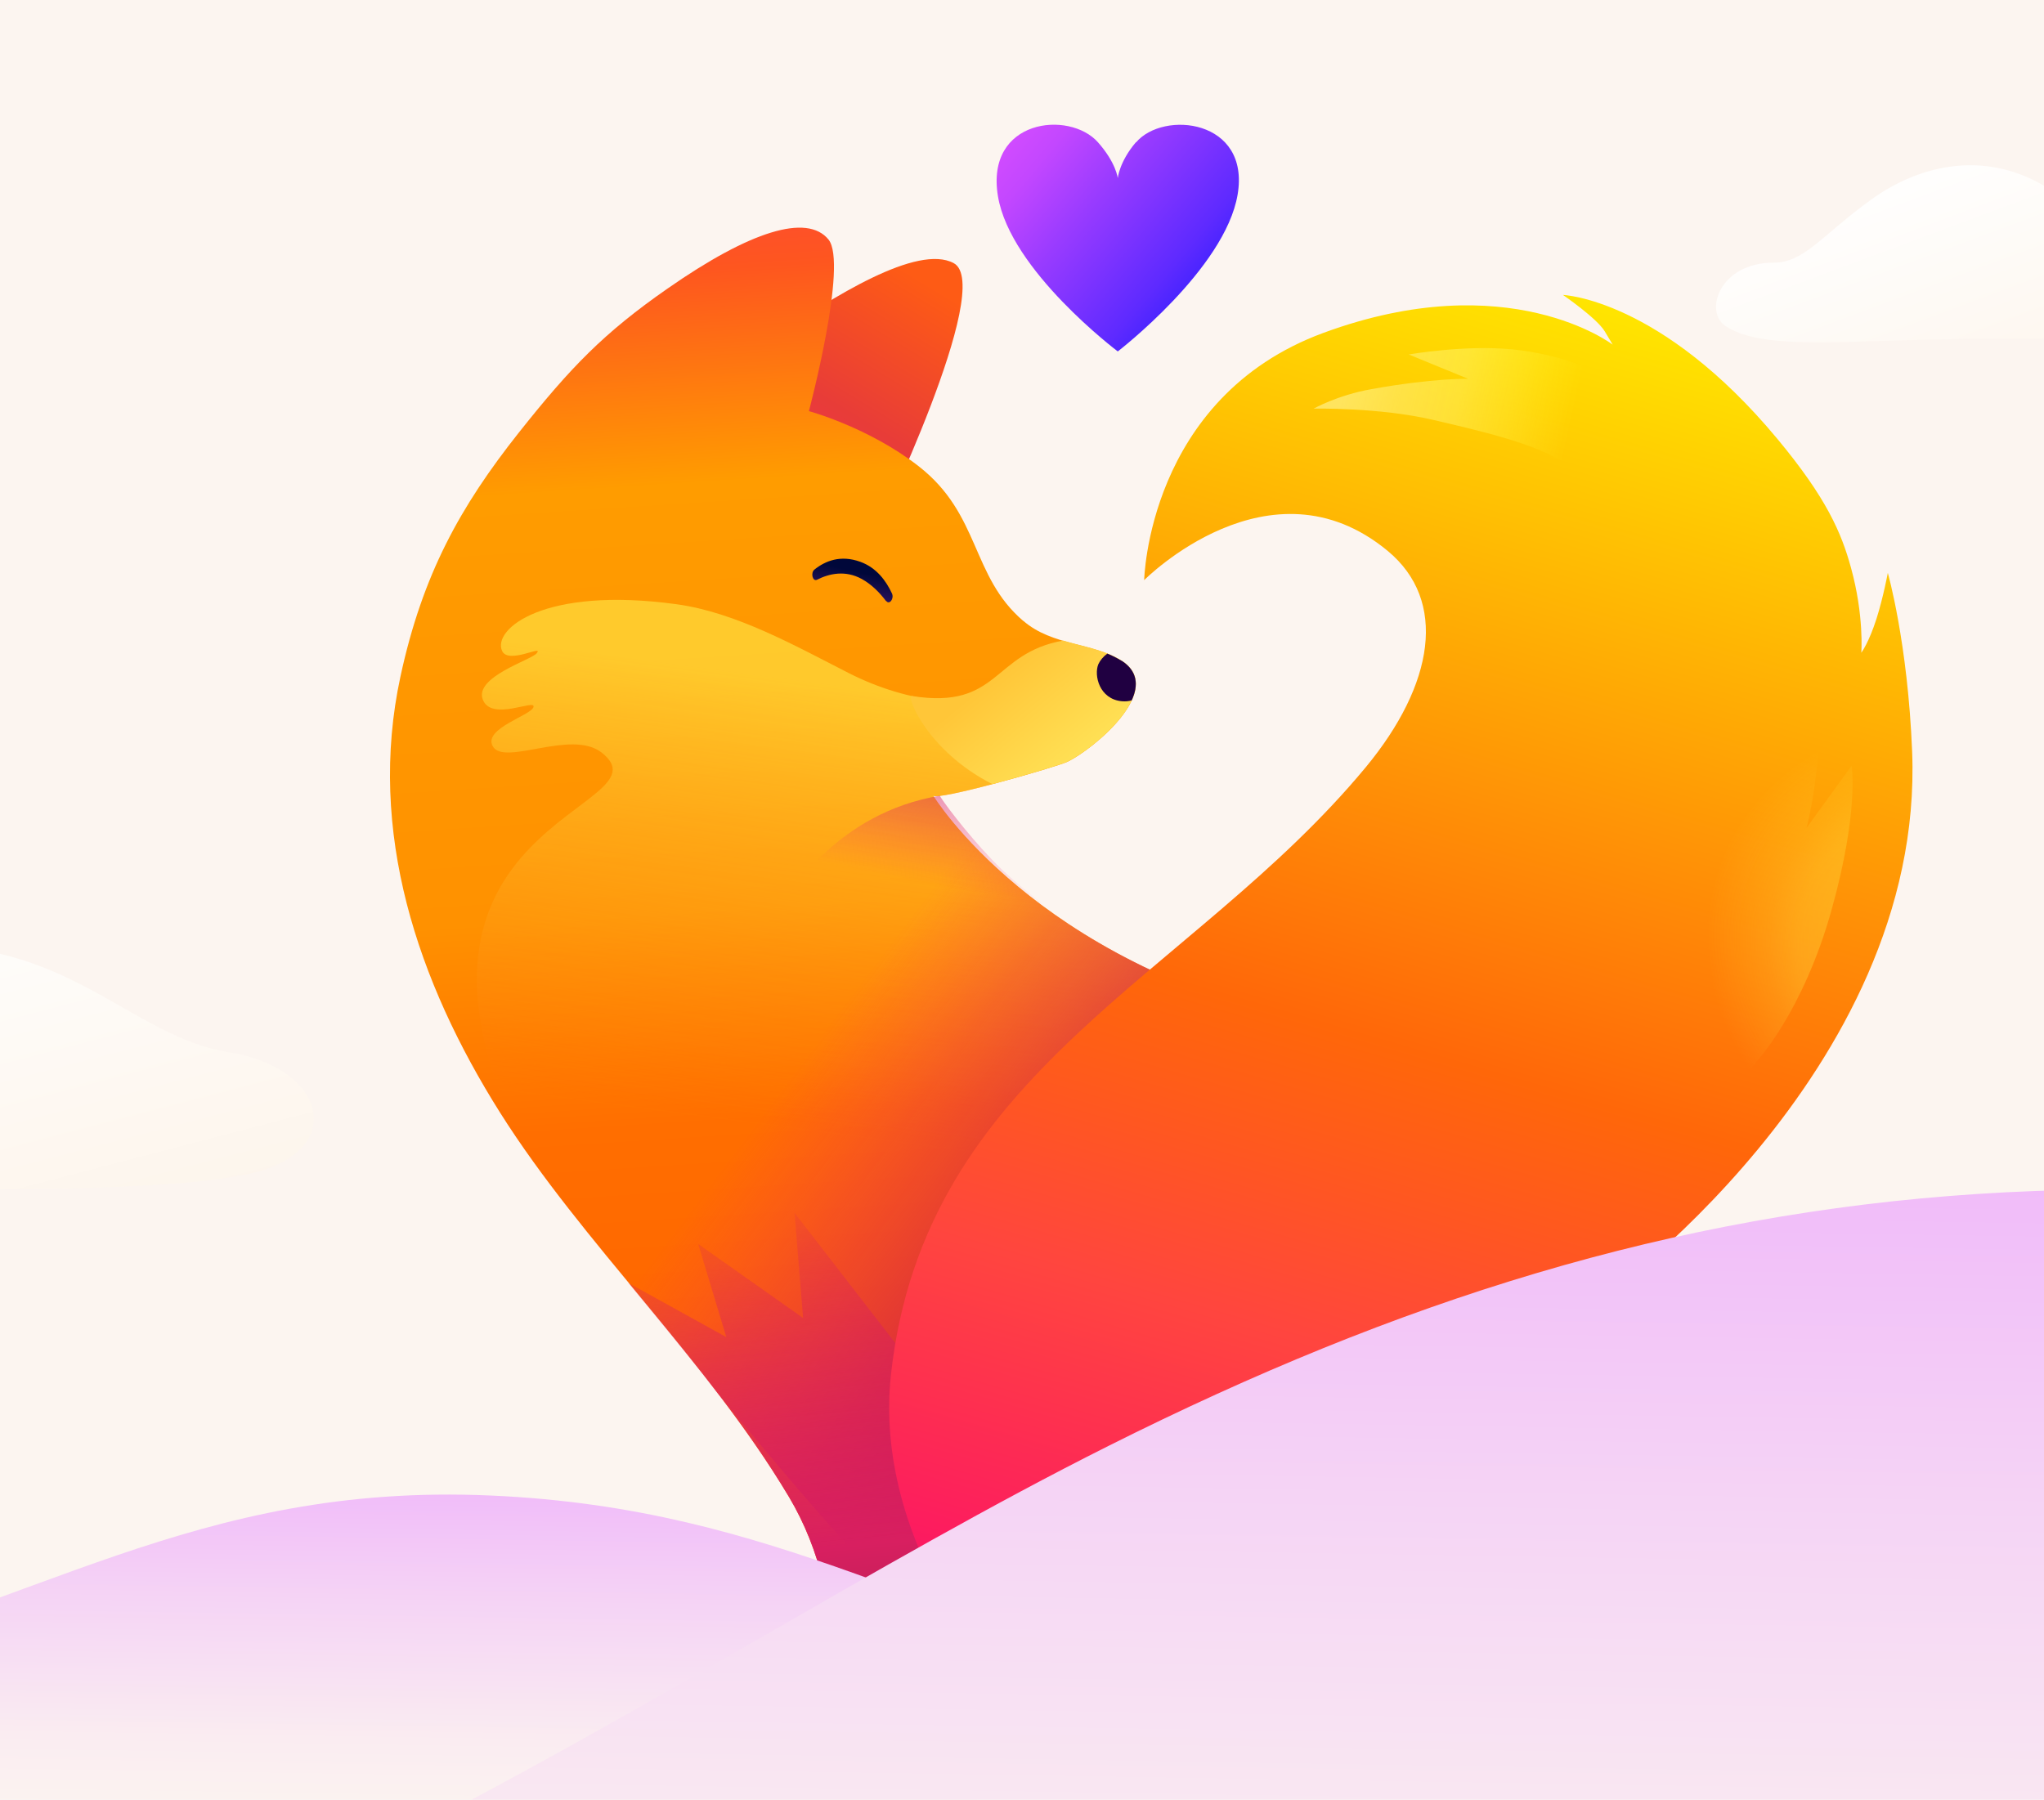
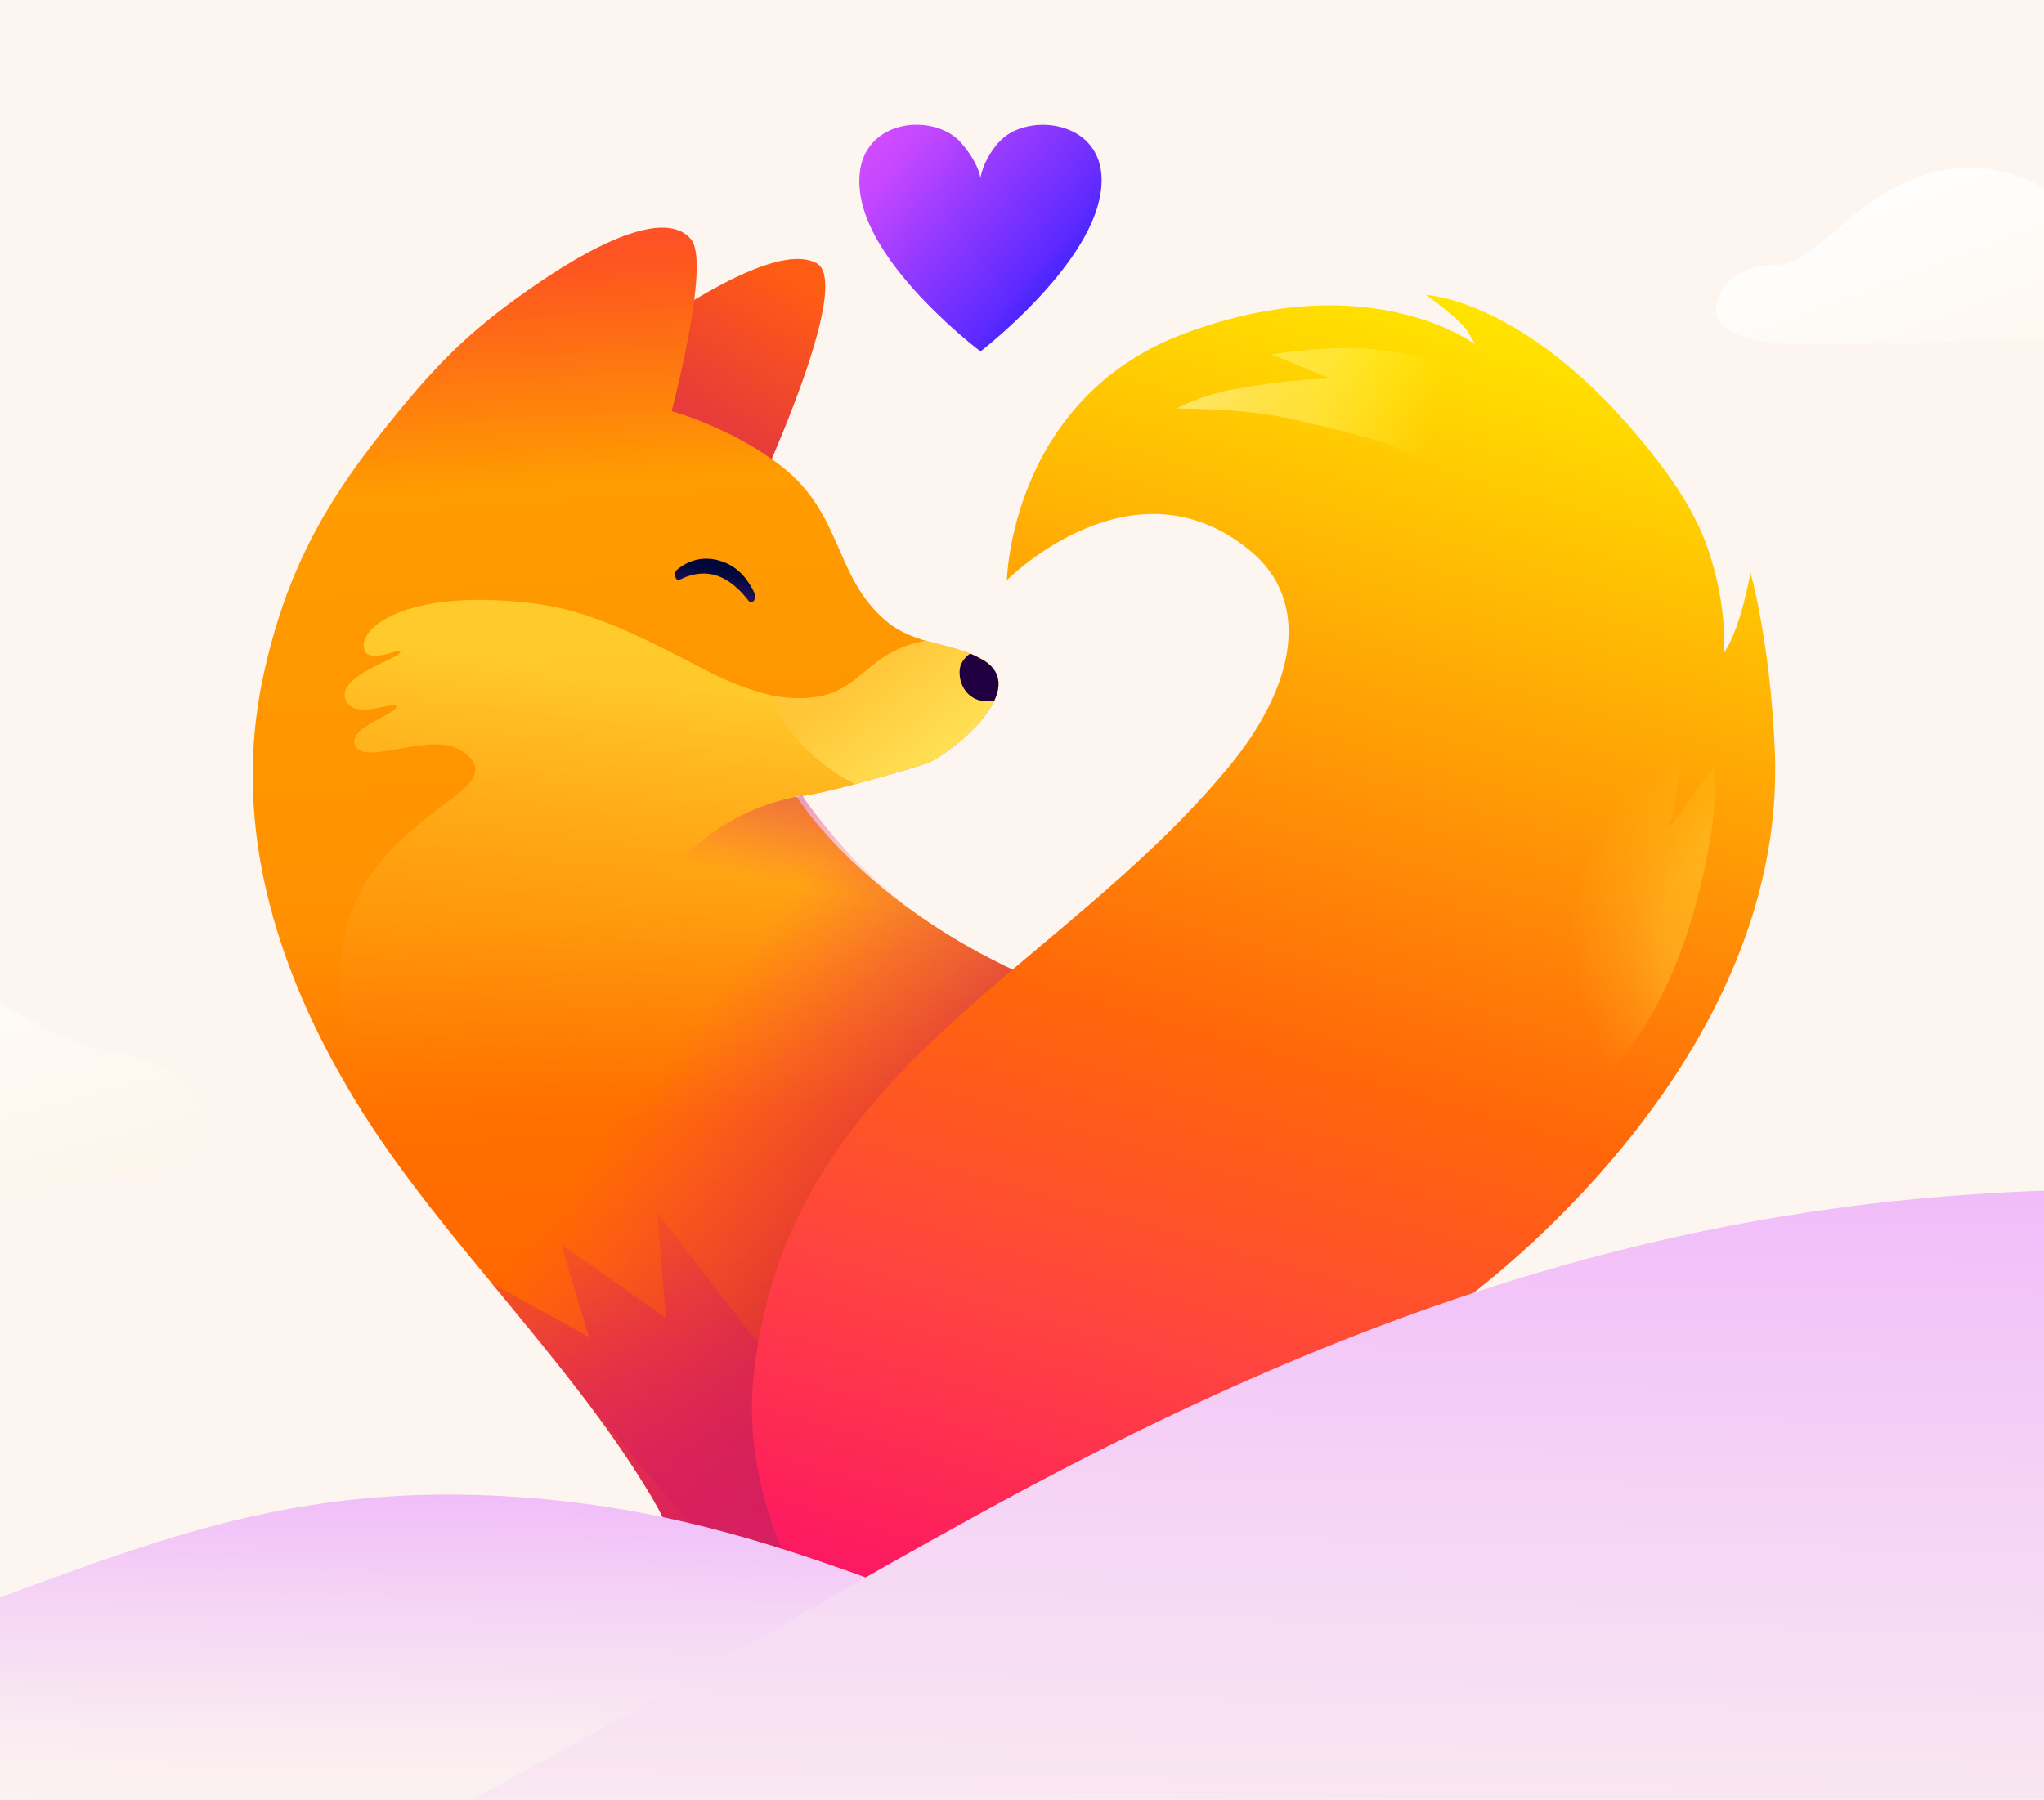
<svg xmlns="http://www.w3.org/2000/svg" width="134" height="118" viewBox="0 0 134 118" fill="none">
-   <g clip-path="url(#clip0_3031_22953)">
+   <g clip-path="url(#clip0_3980_63192)">
    <rect width="134" height="118" fill="white" />
    <path d="M224 -32H-99V160H224V-32Z" fill="#FCF5F0" />
-     <path d="M70.877 96.072H54.721V113.339H70.877V96.072Z" fill="url(#paint0_linear_3031_22953)" />
-     <path d="M62.518 17.251C65.273 18.714 57.428 34.898 57.428 34.898L43.114 27.984C43.114 27.984 46.106 25.334 50.542 22.256C54.673 19.379 60.163 15.997 62.518 17.251Z" fill="url(#paint1_linear_3031_22953)" />
-     <path d="M67.077 40.711C63.648 37.776 64.285 33.73 60.22 30.567C56.933 28.012 53.03 26.958 53.03 26.958C53.03 26.958 55.604 17.28 54.312 15.703C52.906 13.984 49.164 15.152 43.76 18.923C39.571 21.839 37.406 24.09 34.015 28.364C30.168 33.217 27.699 37.672 26.255 44.349C24.052 54.53 27.376 64.38 32.79 72.966C38.204 81.542 46.334 89.121 51.729 98.163C53.77 101.592 54.72 105.705 54.473 109.675C54.473 109.76 52.555 110.159 51.567 110.9C50.456 111.736 49.516 112.999 50.38 114.101C50.988 114.88 58.225 114.538 61.179 114.452C61.464 114.452 61.084 102.988 61.084 102.988C61.084 102.988 68.654 107.528 69.252 108.81C69.461 109.257 59.45 109.257 57.38 110.53C55.233 111.84 54.578 113.426 55.176 114.234C55.347 114.471 56.278 114.471 59.973 114.471C65.519 114.471 77.164 114.443 77.164 114.443C77.164 114.443 103.33 115.231 101.032 90.328C100.225 81.514 98.002 69.841 85.712 67.087C67.789 63.078 61.169 52.156 61.169 52.156C61.293 52.574 69.243 50.304 69.993 49.943C71.646 49.145 76.49 45.203 73.517 43.323C71.617 42.126 69.005 42.364 67.087 40.711H67.077Z" fill="url(#paint2_linear_3031_22953)" />
-     <path opacity="0.6" d="M87.602 67.608C87.004 67.409 86.377 67.228 85.712 67.086C67.79 63.078 61.169 52.155 61.169 52.155C61.293 52.573 69.243 50.303 69.993 49.942C70.981 49.467 73.127 47.843 74.039 46.229L71.237 44.206C71.294 44.528 63.886 48.328 55.632 44.129C52.166 42.363 48.252 40.15 44.339 39.618C35.639 38.431 32.287 41.261 32.913 42.676C33.322 43.598 35.715 42.22 35.174 42.847C34.794 43.284 31.09 44.395 31.65 45.868C32.211 47.34 35.136 45.792 34.974 46.361C34.822 46.912 31.688 47.758 32.296 48.916C33.008 50.284 37.444 47.786 39.438 49.344C44.206 53.057 23.643 53.789 34.443 75.454C39.894 83.27 46.837 89.975 51.71 98.172C52.536 99.559 53.182 101.06 53.647 102.617C55.965 103.311 58.482 103.966 61.122 104.517C61.093 103.596 61.075 102.988 61.075 102.988C61.075 102.988 62.699 103.966 64.503 105.134C74.903 106.815 86.785 106.473 96.502 100.119C97.356 99.559 91.857 81.323 87.593 67.608H87.602Z" fill="url(#paint3_linear_3031_22953)" />
-     <path d="M85.712 67.085C73.498 64.349 66.536 58.413 63.335 54.908C52.65 61.044 42.544 71.539 39.961 78.349C39.495 79.574 39.267 80.704 39.258 81.768C41.851 84.96 44.529 88.075 47.018 91.323C55.67 101.828 57.456 103.243 57.456 103.243C57.456 103.243 94.792 103.623 100.927 97.022C101.203 95.027 101.26 92.814 101.032 90.345C100.225 81.531 98.002 69.858 85.712 67.103V67.085Z" fill="url(#paint4_linear_3031_22953)" />
-     <path d="M59.782 45.649C59.383 45.583 60.761 49.23 65.054 51.414C67.238 50.835 69.594 50.123 69.993 49.933C71.645 49.135 76.489 45.193 73.516 43.312C72.396 42.6 71.028 42.401 69.698 42.002C65.025 42.838 65.538 46.542 59.792 45.64L59.782 45.649Z" fill="url(#paint5_linear_3031_22953)" />
-     <path d="M57.987 114.755C59.213 114.242 61.207 112.333 61.378 110.253C61.397 110.063 61.407 109.844 61.416 109.626C61.369 109.626 61.321 109.636 61.264 109.645C61.207 106.511 61.093 102.987 61.093 102.987C61.093 102.987 61.188 103.044 61.35 103.148C61.122 97.241 60.58 90.507 60.58 90.507L52.089 79.527L52.65 86.423L45.773 81.569L47.616 87.677L41.195 84.124C44.938 88.645 48.718 93.119 51.728 98.162C53.77 101.591 54.72 105.703 54.473 109.674C54.473 109.759 52.45 110.167 51.462 110.918C50.351 111.753 49.516 113.197 50.38 114.308C50.817 114.878 54.739 114.85 57.987 114.755Z" fill="url(#paint6_linear_3031_22953)" />
-     <path d="M69.252 109.247C69.196 108.838 58.434 109.418 56.535 110.871C54.968 112.077 55.205 114.775 55.205 114.775L71.19 114.803L77.269 114.195L69.243 109.237L69.252 109.247Z" fill="url(#paint7_linear_3031_22953)" />
-     <path d="M67.694 72.984C67.97 72.898 74.998 63.476 74.998 63.476C74.998 63.476 68.606 60.105 65.006 56.343C63.259 54.52 61.663 52.345 61.616 52.174C55.043 53.285 51.557 58.319 49.857 61.7C47.967 65.471 50.085 70.98 50.788 71.644C51.5 72.309 67.219 73.126 67.694 72.984Z" fill="url(#paint8_linear_3031_22953)" />
-     <path d="M75.008 38.041C75.008 38.041 83.243 29.721 90.974 36.123C94.916 39.39 94.032 44.87 89.54 50.303C78.133 64.084 60.581 70.134 58.406 90.165C57.836 95.456 59.451 100.841 62.177 105.352C64.637 109.408 71.532 114.803 71.532 114.803L89.531 114.822C99 114.774 104.328 107.204 105.487 97.802C105.544 97.346 105.582 96.909 105.61 96.491C106.057 89.557 104.528 85.578 104.528 85.578C104.528 85.578 126.192 70.391 125.356 49.296C125.071 42.135 123.761 37.566 123.761 37.566C123.761 37.566 123.466 39.152 123.029 40.539C122.516 42.154 122.023 42.8 122.023 42.8C122.023 42.8 122.213 40.368 121.348 37.234C120.721 34.945 119.753 32.665 116.523 28.781C108.868 19.568 102.466 19.34 102.466 19.34C102.466 19.34 104.68 20.86 105.202 21.724L105.724 22.598C105.724 22.598 98.895 17.355 86.757 21.828C75.227 26.074 75.008 38.07 75.008 38.07V38.041Z" fill="url(#paint9_linear_3031_22953)" />
-     <path d="M102.39 87.126C101.972 87.459 101.573 87.791 101.174 88.143C100.319 88.893 99.493 89.691 98.724 90.526C96.805 92.616 95.133 95 94.44 97.783C93.994 99.568 93.937 101.572 94.298 103.5C94.82 106.255 96.235 108.829 98.667 110.234C98.99 110.424 99.303 110.567 99.597 110.69C102.865 107.661 104.831 103.064 105.477 97.783C105.534 97.327 105.572 96.89 105.6 96.472C106.028 89.795 104.631 85.863 104.527 85.578C103.767 85.996 103.055 86.604 102.38 87.136L102.39 87.126Z" fill="url(#paint10_linear_3031_22953)" />
-     <path opacity="0.4" d="M115.146 69.613C115.146 69.613 118.204 66.383 120.085 59.621C121.889 53.134 121.386 50.209 121.386 50.209L118.432 54.283C118.432 54.283 119.563 50.161 119.211 44.937C118.575 35.478 113.693 33.293 113.693 33.293C113.693 33.293 109.21 36.171 107.709 51.339C106.759 60.96 109.21 73.602 110.872 73.184C112.116 72.871 111.746 73.991 115.146 69.613Z" fill="url(#paint11_radial_3031_22953)" />
-     <path opacity="0.7" d="M104.29 24.221C104.29 24.221 102.248 23.224 99.162 22.91C96.075 22.597 92.352 23.242 92.352 23.242L96.246 24.838C96.246 24.838 94.014 24.781 89.93 25.512C87.669 25.911 86.121 26.795 86.121 26.795C86.121 26.795 90.386 26.7 93.966 27.535C97.547 28.371 100.539 29.084 102.6 30.356C104.651 31.629 105.81 34.099 108.431 32.313C111.053 30.527 109.4 26.32 104.3 24.23L104.29 24.221Z" fill="url(#paint12_linear_3031_22953)" />
-     <path d="M58.102 39.409C58.311 39.684 58.634 39.247 58.472 38.906C58.092 38.098 57.475 37.224 56.392 36.835C55.101 36.37 54.103 36.778 53.391 37.348C53.125 37.566 53.277 38.155 53.562 38.013C54.369 37.604 55.423 37.376 56.497 37.965C57.152 38.326 57.684 38.877 58.083 39.409H58.102Z" fill="url(#paint13_linear_3031_22953)" />
-     <path d="M74.466 9.328C73.374 10.611 73.279 11.684 73.279 11.684C73.279 11.684 73.174 10.677 71.978 9.328C70.097 7.21 64.579 7.809 65.424 12.871C66.232 17.744 73.27 23.034 73.279 23.043C73.279 23.043 80.308 17.639 81.134 12.767C81.979 7.818 76.261 7.22 74.476 9.338L74.466 9.328Z" fill="url(#paint14_linear_3031_22953)" />
-     <path d="M73.517 43.323C73.222 43.142 72.918 42.99 72.595 42.857C72.32 43.057 72.12 43.304 72.006 43.551C71.703 44.273 72.063 45.849 73.555 45.982C73.782 46.001 73.992 45.982 74.191 45.925C74.647 44.947 74.59 43.997 73.517 43.313V43.323Z" fill="#200041" />
-     <path d="M45.891 123.82C57.934 120.908 69.161 116.223 79.871 110.854C60.946 106.615 51.194 98.899 32.165 98.062C12.673 97.205 2.477 105.466 -16.448 109.864C-24.412 111.716 -31.567 113.301 -38 114.658C-10.815 126.212 15.433 131.189 45.891 123.82Z" fill="url(#paint15_linear_3031_22953)" />
-     <path d="M198.802 88.092C144.545 72.031 110.615 75.775 72.662 94.813C57.38 102.475 41.911 112.573 25.149 120.982C14.445 126.351 3.217 131.036 -8.83 133.948C-39.289 141.312 -65.536 136.34 -92.722 124.786C-98.75 122.225 -104.823 119.338 -111 116.193V160.439H212V92.119C207.7 90.782 203.315 89.439 198.797 88.102L198.802 88.092Z" fill="url(#paint16_linear_3031_22953)" />
-     <path d="M113.146 21.398C115.802 23.087 121.219 22.22 130.535 22.22C140.919 22.22 143.57 22.071 146.365 21.517C149.984 20.799 148.74 16.143 145.145 15.588C141.551 15.034 140.109 16.113 134.406 12.429C130.353 9.809 125.983 10.7 122.68 13.082C119.426 15.43 118.286 17.223 116.286 17.223C112.692 17.223 111.684 20.467 113.146 21.398Z" fill="url(#paint17_linear_3031_22953)" />
-     <path d="M-49.553 76.289C-47.133 78.374 -32.143 78.003 -15.218 78.003C3.643 78.003 11.138 78.028 16.218 76.988C22.79 75.641 21.536 70.039 15.009 68.999C8.482 67.959 4.369 61.358 -6.271 62.051C-16.912 62.744 -19.815 65.874 -26.584 68.653C-33.353 71.431 -39.392 71.084 -43.025 71.084C-49.553 71.084 -51.972 74.209 -49.553 76.294V76.289Z" fill="url(#paint18_linear_3031_22953)" />
+     <path d="M61.877 96.072H45.721V113.339H61.877V96.072Z" fill="url(#paint0_linear_3980_63192)" />
+     <path d="M53.518 17.251C56.273 18.714 48.428 34.898 48.428 34.898L34.114 27.984C34.114 27.984 37.106 25.334 41.542 22.256C45.673 19.379 51.163 15.997 53.518 17.251Z" fill="url(#paint1_linear_3980_63192)" />
+     <path d="M58.077 40.711C54.648 37.776 55.285 33.73 51.22 30.567C47.933 28.012 44.03 26.958 44.03 26.958C44.03 26.958 46.604 17.28 45.312 15.703C43.906 13.984 40.164 15.152 34.76 18.923C30.571 21.839 28.406 24.09 25.015 28.364C21.168 33.217 18.699 37.672 17.255 44.349C15.052 54.53 18.376 64.38 23.79 72.966C29.204 81.542 37.334 89.121 42.729 98.163C44.77 101.592 45.72 105.705 45.473 109.675C45.473 109.76 43.555 110.159 42.567 110.9C41.456 111.736 40.516 112.999 41.38 114.101C41.988 114.88 49.225 114.538 52.179 114.452C52.464 114.452 52.084 102.988 52.084 102.988C52.084 102.988 59.654 107.528 60.252 108.81C60.461 109.257 50.45 109.257 48.38 110.53C46.233 111.84 45.578 113.426 46.176 114.234C46.347 114.471 47.278 114.471 50.973 114.471C56.52 114.471 68.164 114.443 68.164 114.443C68.164 114.443 94.33 115.231 92.032 90.328C91.225 81.514 89.002 69.841 76.712 67.087C58.789 63.078 52.169 52.156 52.169 52.156C52.293 52.574 60.243 50.304 60.993 49.943C62.646 49.145 67.49 45.203 64.517 43.323C62.617 42.126 60.005 42.364 58.087 40.711H58.077Z" fill="url(#paint2_linear_3980_63192)" />
+     <path opacity="0.6" d="M78.602 67.608C78.004 67.409 77.377 67.228 76.712 67.086C58.79 63.078 52.169 52.155 52.169 52.155C52.293 52.573 60.243 50.303 60.993 49.942C61.981 49.467 64.127 47.843 65.039 46.229L62.237 44.206C62.294 44.528 54.886 48.328 46.632 44.129C43.166 42.363 39.252 40.15 35.339 39.618C26.639 38.431 23.287 41.261 23.913 42.676C24.322 43.598 26.715 42.22 26.174 42.847C25.794 43.284 22.09 44.395 22.65 45.868C23.211 47.34 26.136 45.792 25.974 46.361C25.823 46.912 22.688 47.758 23.296 48.916C24.008 50.284 28.444 47.786 30.438 49.344C35.206 53.057 14.643 53.789 25.443 75.454C30.894 83.27 37.837 89.975 42.71 98.172C43.536 99.559 44.182 101.06 44.647 102.617C46.965 103.311 49.482 103.966 52.122 104.517C52.093 103.596 52.075 102.988 52.075 102.988C52.075 102.988 53.699 103.966 55.503 105.134C65.903 106.815 77.785 106.473 87.502 100.119C88.356 99.559 82.857 81.323 78.593 67.608H78.602Z" fill="url(#paint3_linear_3980_63192)" />
+     <path d="M76.712 67.085C64.498 64.349 57.536 58.413 54.335 54.908C43.65 61.044 33.544 71.539 30.961 78.349C30.495 79.574 30.267 80.704 30.258 81.768C32.851 84.96 35.529 88.075 38.018 91.323C46.67 101.828 48.456 103.243 48.456 103.243C48.456 103.243 85.792 103.623 91.927 97.022C92.203 95.027 92.26 92.814 92.032 90.345C91.225 81.531 89.002 69.858 76.712 67.103V67.085Z" fill="url(#paint4_linear_3980_63192)" />
+     <path d="M50.782 45.649C50.383 45.583 51.761 49.23 56.054 51.414C58.238 50.835 60.594 50.123 60.993 49.933C62.645 49.135 67.489 45.193 64.516 43.312C63.396 42.6 62.028 42.401 60.698 42.002C56.025 42.838 56.538 46.542 50.792 45.64L50.782 45.649Z" fill="url(#paint5_linear_3980_63192)" />
+     <path d="M48.987 114.755C50.213 114.242 52.207 112.333 52.378 110.253C52.397 110.063 52.407 109.844 52.416 109.626C52.369 109.626 52.321 109.636 52.264 109.645C52.207 106.511 52.093 102.987 52.093 102.987C52.093 102.987 52.188 103.044 52.35 103.148C52.122 97.241 51.58 90.507 51.58 90.507L43.089 79.527L43.65 86.423L36.773 81.569L38.616 87.677L32.195 84.124C35.938 88.645 39.718 93.119 42.728 98.162C44.77 101.591 45.72 105.703 45.473 109.674C45.473 109.759 43.45 110.167 42.462 110.918C41.351 111.753 40.516 113.197 41.38 114.308C41.817 114.878 45.739 114.85 48.987 114.755Z" fill="url(#paint6_linear_3980_63192)" />
+     <path d="M60.252 109.247C60.196 108.838 49.434 109.418 47.535 110.871C45.968 112.077 46.205 114.775 46.205 114.775L62.19 114.803L68.269 114.195L60.243 109.237L60.252 109.247Z" fill="url(#paint7_linear_3980_63192)" />
+     <path d="M58.694 72.984C58.97 72.898 65.998 63.476 65.998 63.476C65.998 63.476 59.606 60.105 56.006 56.343C54.259 54.52 52.663 52.345 52.616 52.174C46.043 53.285 42.557 58.319 40.857 61.7C38.967 65.471 41.085 70.98 41.788 71.644C42.5 72.309 58.219 73.126 58.694 72.984Z" fill="url(#paint8_linear_3980_63192)" />
+     <path d="M66.008 38.041C66.008 38.041 74.243 29.721 81.974 36.123C85.916 39.39 85.032 44.87 80.54 50.303C69.133 64.084 51.581 70.134 49.406 90.165C48.836 95.456 50.451 100.841 53.177 105.352C55.637 109.408 62.532 114.803 62.532 114.803L80.531 114.822C90 114.774 95.328 107.204 96.487 97.802C96.544 97.346 96.582 96.909 96.61 96.491C97.057 89.557 95.528 85.578 95.528 85.578C95.528 85.578 117.192 70.391 116.356 49.296C116.071 42.135 114.761 37.566 114.761 37.566C114.761 37.566 114.466 39.152 114.029 40.539C113.516 42.154 113.023 42.8 113.023 42.8C113.023 42.8 113.213 40.368 112.348 37.234C111.721 34.945 110.753 32.665 107.523 28.781C99.868 19.568 93.466 19.34 93.466 19.34C93.466 19.34 95.68 20.86 96.202 21.724L96.724 22.598C96.724 22.598 89.895 17.355 77.757 21.828C66.227 26.074 66.008 38.07 66.008 38.07V38.041Z" fill="url(#paint9_linear_3980_63192)" />
+     <path d="M93.39 87.126C92.972 87.459 92.573 87.791 92.174 88.143C91.319 88.893 90.493 89.691 89.724 90.526C87.805 92.616 86.133 95 85.44 97.783C84.994 99.568 84.937 101.572 85.298 103.5C85.82 106.255 87.235 108.829 89.667 110.234C89.99 110.424 90.303 110.567 90.597 110.69C93.865 107.661 95.831 103.064 96.477 97.783C96.534 97.327 96.572 96.89 96.6 96.472C97.028 89.795 95.631 85.863 95.527 85.578C94.767 85.996 94.055 86.604 93.38 87.136L93.39 87.126Z" fill="url(#paint10_linear_3980_63192)" />
+     <path opacity="0.4" d="M106.146 69.613C106.146 69.613 109.204 66.383 111.085 59.621C112.889 53.134 112.386 50.209 112.386 50.209L109.432 54.283C109.432 54.283 110.563 50.161 110.211 44.937C109.575 35.478 104.693 33.293 104.693 33.293C104.693 33.293 100.21 36.171 98.709 51.339C97.76 60.96 100.21 73.602 101.872 73.184C103.116 72.871 102.746 73.991 106.146 69.613Z" fill="url(#paint11_radial_3980_63192)" />
+     <path opacity="0.7" d="M95.29 24.221C95.29 24.221 93.248 23.224 90.162 22.91C87.075 22.597 83.352 23.242 83.352 23.242L87.246 24.838C87.246 24.838 85.014 24.781 80.93 25.512C78.669 25.911 77.121 26.795 77.121 26.795C77.121 26.795 81.386 26.7 84.966 27.535C88.547 28.371 91.539 29.084 93.6 30.356C95.651 31.629 96.81 34.099 99.431 32.313C102.053 30.527 100.4 26.32 95.3 24.23L95.29 24.221Z" fill="url(#paint12_linear_3980_63192)" />
+     <path d="M49.102 39.409C49.311 39.684 49.634 39.247 49.472 38.906C49.092 38.098 48.475 37.224 47.392 36.835C46.101 36.37 45.103 36.778 44.391 37.348C44.125 37.566 44.277 38.155 44.562 38.013C45.369 37.604 46.423 37.376 47.497 37.965C48.152 38.326 48.684 38.877 49.083 39.409H49.102Z" fill="url(#paint13_linear_3980_63192)" />
+     <path d="M65.466 9.328C64.374 10.611 64.279 11.684 64.279 11.684C64.279 11.684 64.174 10.677 62.978 9.328C61.097 7.21 55.579 7.809 56.424 12.871C57.232 17.744 64.27 23.034 64.279 23.043C64.279 23.043 71.308 17.639 72.134 12.767C72.979 7.818 67.261 7.22 65.476 9.338L65.466 9.328Z" fill="url(#paint14_linear_3980_63192)" />
+     <path d="M64.517 43.323C64.222 43.142 63.918 42.99 63.595 42.857C63.32 43.057 63.12 43.304 63.006 43.551C62.703 44.273 63.063 45.849 64.555 45.982C64.782 46.001 64.992 45.982 65.191 45.925C65.647 44.947 65.59 43.997 64.517 43.313V43.323Z" fill="#200041" />
+     <path d="M45.891 123.82C57.934 120.908 69.161 116.223 79.871 110.854C60.946 106.615 51.194 98.899 32.165 98.062C12.673 97.205 2.477 105.466 -16.448 109.864C-24.412 111.716 -31.567 113.301 -38 114.658C-10.815 126.212 15.433 131.189 45.891 123.82Z" fill="url(#paint15_linear_3980_63192)" />
+     <path d="M198.802 88.092C144.545 72.031 110.615 75.775 72.662 94.813C57.38 102.475 41.911 112.573 25.149 120.982C14.445 126.351 3.217 131.036 -8.83 133.948C-39.289 141.312 -65.536 136.34 -92.722 124.786C-98.75 122.225 -104.823 119.338 -111 116.193V160.439H212V92.119C207.7 90.782 203.315 89.439 198.797 88.102L198.802 88.092Z" fill="url(#paint16_linear_3980_63192)" />
+     <path d="M113.146 21.562C115.802 23.251 121.219 22.384 130.535 22.384C140.919 22.384 143.57 22.235 146.365 21.681C149.984 20.963 148.74 16.307 145.145 15.752C141.551 15.198 140.109 16.277 134.406 12.593C130.353 9.973 125.983 10.864 122.68 13.246C119.426 15.594 118.286 17.387 116.286 17.387C112.692 17.387 111.684 20.631 113.146 21.562Z" fill="url(#paint17_linear_3980_63192)" />
+     <path d="M-57.081 76.289C-54.662 78.374 -39.672 78.003 -22.746 78.003C-3.885 78.003 3.61 78.028 8.69 76.988C15.262 75.641 14.008 70.039 7.48 68.999C0.953 67.959 -3.16 61.358 -13.8 62.051C-24.44 62.744 -27.343 65.874 -34.112 68.653C-40.881 71.431 -46.92 71.084 -50.554 71.084C-57.081 71.084 -59.5 74.209 -57.081 76.294V76.289Z" fill="url(#paint18_linear_3980_63192)" />
  </g>
  <defs>
-     <linearGradient id="paint0_linear_3031_22953" x1="59.242" y1="90.81" x2="65.662" y2="115.913" gradientUnits="userSpaceOnUse">
+     <linearGradient id="paint0_linear_3980_63192" x1="50.242" y1="90.81" x2="56.662" y2="115.913" gradientUnits="userSpaceOnUse">
      <stop stop-color="#F80371" />
      <stop offset="0.1" stop-color="#E20568" />
      <stop offset="0.4" stop-color="#AA0D54" />
      <stop offset="0.6" stop-color="#7D1443" />
    </linearGradient>
-     <linearGradient id="paint1_linear_3031_22953" x1="58.805" y1="17.356" x2="45.84" y2="38.773" gradientUnits="userSpaceOnUse">
+     <linearGradient id="paint1_linear_3980_63192" x1="49.805" y1="17.356" x2="36.84" y2="38.773" gradientUnits="userSpaceOnUse">
      <stop stop-color="#FE5B15" />
      <stop offset="0.4" stop-color="#E83C38" />
      <stop offset="1" stop-color="#FB2872" />
    </linearGradient>
-     <linearGradient id="paint2_linear_3031_22953" x1="58.909" y1="2.833" x2="67.894" y2="142.243" gradientUnits="userSpaceOnUse">
+     <linearGradient id="paint2_linear_3980_63192" x1="49.909" y1="2.833" x2="58.894" y2="142.243" gradientUnits="userSpaceOnUse">
      <stop stop-color="#FC3953" />
      <stop offset="0.1" stop-color="#FE561F" />
      <stop offset="0.2" stop-color="#FF9C00" />
      <stop offset="0.4" stop-color="#FF9100" />
      <stop offset="0.5" stop-color="#FF6E00" />
      <stop offset="0.6" stop-color="#FF6600" />
      <stop offset="1" stop-color="#FB2872" />
    </linearGradient>
-     <linearGradient id="paint3_linear_3031_22953" x1="68.179" y1="41.727" x2="61.796" y2="90.137" gradientUnits="userSpaceOnUse">
+     <linearGradient id="paint3_linear_3980_63192" x1="59.179" y1="41.727" x2="52.796" y2="90.137" gradientUnits="userSpaceOnUse">
      <stop offset="0.1" stop-color="#FFEB49" />
      <stop offset="0.4" stop-color="#FFB52B" stop-opacity="0.6" />
      <stop offset="0.6" stop-color="#FF8A14" stop-opacity="0.3" />
      <stop offset="0.7" stop-color="#FF7005" stop-opacity="0" />
      <stop offset="0.8" stop-color="#FF6600" stop-opacity="0" />
    </linearGradient>
-     <linearGradient id="paint4_linear_3031_22953" x1="49.392" y1="67.322" x2="80.403" y2="90.782" gradientUnits="userSpaceOnUse">
+     <linearGradient id="paint4_linear_3980_63192" x1="40.392" y1="67.322" x2="71.403" y2="90.782" gradientUnits="userSpaceOnUse">
      <stop offset="0.1" stop-color="#FB2872" stop-opacity="0" />
      <stop offset="0.3" stop-color="#E11C66" stop-opacity="0.3" />
      <stop offset="0.7" stop-color="#B60753" stop-opacity="0.8" />
      <stop offset="0.8" stop-color="#A5004C" />
    </linearGradient>
-     <linearGradient id="paint5_linear_3031_22953" x1="64.189" y1="41.926" x2="72.13" y2="51.509" gradientUnits="userSpaceOnUse">
+     <linearGradient id="paint5_linear_3980_63192" x1="55.189" y1="41.926" x2="63.13" y2="51.509" gradientUnits="userSpaceOnUse">
      <stop offset="0.2" stop-color="#FFC638" />
      <stop offset="1" stop-color="#FFE85D" />
    </linearGradient>
-     <linearGradient id="paint6_linear_3031_22953" x1="49.8" y1="75.937" x2="54.72" y2="127.406" gradientUnits="userSpaceOnUse">
+     <linearGradient id="paint6_linear_3980_63192" x1="40.8" y1="75.937" x2="45.72" y2="127.406" gradientUnits="userSpaceOnUse">
      <stop stop-color="#D81F60" stop-opacity="0" />
      <stop offset="0.5" stop-color="#D81F60" />
      <stop offset="0.6" stop-color="#BE1F57" />
      <stop offset="0.7" stop-color="#7E1F40" />
      <stop offset="1" stop-color="#1C1F1E" />
    </linearGradient>
-     <linearGradient id="paint7_linear_3031_22953" x1="74.438" y1="111.441" x2="53.61" y2="113.35" gradientUnits="userSpaceOnUse">
+     <linearGradient id="paint7_linear_3980_63192" x1="65.438" y1="111.441" x2="44.61" y2="113.35" gradientUnits="userSpaceOnUse">
      <stop stop-color="#E6056A" />
      <stop offset="0.3" stop-color="#C00A5C" />
      <stop offset="0.5" stop-color="#A30E51" />
      <stop offset="0.7" stop-color="#8D1149" />
      <stop offset="0.8" stop-color="#811344" />
      <stop offset="1" stop-color="#7D1443" />
    </linearGradient>
-     <linearGradient id="paint8_linear_3031_22953" x1="62.378" y1="62.182" x2="66.16" y2="43.089" gradientUnits="userSpaceOnUse">
+     <linearGradient id="paint8_linear_3980_63192" x1="53.378" y1="62.182" x2="57.16" y2="43.089" gradientUnits="userSpaceOnUse">
      <stop offset="0.2" stop-color="#FB2872" stop-opacity="0" />
      <stop offset="0.4" stop-color="#E11C66" stop-opacity="0.3" />
      <stop offset="0.8" stop-color="#B60753" stop-opacity="0.8" />
      <stop offset="1" stop-color="#A5004C" />
    </linearGradient>
-     <linearGradient id="paint9_linear_3031_22953" x1="106.769" y1="20.394" x2="78.561" y2="117.481" gradientUnits="userSpaceOnUse">
+     <linearGradient id="paint9_linear_3980_63192" x1="97.769" y1="20.394" x2="69.561" y2="117.481" gradientUnits="userSpaceOnUse">
      <stop stop-color="#FFE500" />
      <stop offset="0.5" stop-color="#FF6709" />
      <stop offset="0.6" stop-color="#FF5622" />
      <stop offset="0.7" stop-color="#FF453F" />
      <stop offset="1" stop-color="#FB0372" />
    </linearGradient>
-     <linearGradient id="paint10_linear_3031_22953" x1="111.954" y1="104.669" x2="96.112" y2="94.326" gradientUnits="userSpaceOnUse">
+     <linearGradient id="paint10_linear_3980_63192" x1="102.954" y1="104.669" x2="87.112" y2="94.326" gradientUnits="userSpaceOnUse">
      <stop offset="0.3" stop-color="#F92771" stop-opacity="0" />
      <stop offset="0.4" stop-color="#DB1964" stop-opacity="0.4" />
      <stop offset="0.6" stop-color="#C30E59" stop-opacity="0.6" />
      <stop offset="0.7" stop-color="#B30652" stop-opacity="0.8" />
      <stop offset="0.9" stop-color="#A5004C" />
    </linearGradient>
-     <radialGradient id="paint11_radial_3031_22953" cx="0" cy="0" r="1" gradientUnits="userSpaceOnUse" gradientTransform="translate(132.056 63.598) rotate(-160.6) scale(20.6009 16.4807)">
+     <radialGradient id="paint11_radial_3980_63192" cx="0" cy="0" r="1" gradientUnits="userSpaceOnUse" gradientTransform="translate(123.056 63.598) rotate(-160.6) scale(20.6009 16.4807)">
      <stop offset="0.5" stop-color="#FFEB49" />
      <stop offset="0.6" stop-color="#FFEB49" stop-opacity="0.8" />
      <stop offset="0.7" stop-color="#FFEB49" stop-opacity="0.7" />
      <stop offset="0.8" stop-color="#FFEB49" stop-opacity="0.4" />
      <stop offset="1" stop-color="#FFEB49" stop-opacity="0" />
    </radialGradient>
-     <linearGradient id="paint12_linear_3031_22953" x1="86.36" y1="24.192" x2="104.837" y2="28.308" gradientUnits="userSpaceOnUse">
+     <linearGradient id="paint12_linear_3980_63192" x1="77.36" y1="24.192" x2="95.837" y2="28.308" gradientUnits="userSpaceOnUse">
      <stop stop-color="#FFF088" />
      <stop offset="0.1" stop-color="#FFF084" />
      <stop offset="0.3" stop-color="#FFF279" stop-opacity="0.8" />
      <stop offset="0.5" stop-color="#FFF567" stop-opacity="0.7" />
      <stop offset="0.7" stop-color="#FFF94F" stop-opacity="0.4" />
      <stop offset="0.9" stop-color="#FFFD31" stop-opacity="0" />
      <stop offset="1" stop-color="#FFFF2B" stop-opacity="0" />
    </linearGradient>
-     <linearGradient id="paint13_linear_3031_22953" x1="55.24" y1="45.37" x2="57.112" y2="36.785" gradientUnits="userSpaceOnUse">
+     <linearGradient id="paint13_linear_3980_63192" x1="46.24" y1="45.37" x2="48.112" y2="36.785" gradientUnits="userSpaceOnUse">
      <stop offset="0.2" stop-color="#A030B9" />
      <stop offset="0.9" stop-color="#00073A" />
    </linearGradient>
-     <linearGradient id="paint14_linear_3031_22953" x1="63.857" y1="5.349" x2="80.849" y2="19.596" gradientUnits="userSpaceOnUse">
+     <linearGradient id="paint14_linear_3980_63192" x1="54.857" y1="5.349" x2="71.849" y2="19.596" gradientUnits="userSpaceOnUse">
      <stop stop-color="#E752FF" />
      <stop offset="0.1" stop-color="#DD4FFF" />
      <stop offset="0.3" stop-color="#C347FF" />
      <stop offset="0.5" stop-color="#983BFF" />
      <stop offset="0.8" stop-color="#5E2AFF" />
      <stop offset="1" stop-color="#271AFF" />
    </linearGradient>
-     <linearGradient id="paint15_linear_3031_22953" x1="20.856" y1="119.864" x2="21.272" y2="93.228" gradientUnits="userSpaceOnUse">
+     <linearGradient id="paint15_linear_3980_63192" x1="20.856" y1="119.864" x2="21.272" y2="93.228" gradientUnits="userSpaceOnUse">
      <stop stop-color="#FCF5F0" />
      <stop offset="0.22" stop-color="#FAECF1" />
      <stop offset="0.56" stop-color="#F5D4F5" />
      <stop offset="1" stop-color="#EEAEFC" />
    </linearGradient>
-     <linearGradient id="paint16_linear_3031_22953" x1="50.283" y1="139.537" x2="51.486" y2="64.571" gradientUnits="userSpaceOnUse">
+     <linearGradient id="paint16_linear_3980_63192" x1="50.283" y1="139.537" x2="51.486" y2="64.571" gradientUnits="userSpaceOnUse">
      <stop stop-color="#FCF5F0" />
      <stop offset="0.22" stop-color="#FAECF1" />
      <stop offset="0.56" stop-color="#F5D4F5" />
      <stop offset="1" stop-color="#EEAEFC" />
    </linearGradient>
-     <linearGradient id="paint17_linear_3031_22953" x1="138.07" y1="39.93" x2="126.742" y2="9.524" gradientUnits="userSpaceOnUse">
+     <linearGradient id="paint17_linear_3980_63192" x1="138.07" y1="40.094" x2="126.742" y2="9.688" gradientUnits="userSpaceOnUse">
      <stop stop-color="#FCEEDE" />
      <stop offset="1" stop-color="white" />
    </linearGradient>
-     <linearGradient id="paint18_linear_3031_22953" x1="-0.066" y1="102.18" x2="-11.751" y2="57.41" gradientUnits="userSpaceOnUse">
+     <linearGradient id="paint18_linear_3980_63192" x1="-7.594" y1="102.18" x2="-19.279" y2="57.41" gradientUnits="userSpaceOnUse">
      <stop stop-color="#FCEEDE" />
      <stop offset="1" stop-color="white" />
    </linearGradient>
-     <clipPath id="clip0_3031_22953">
+     <clipPath id="clip0_3980_63192">
      <rect width="134" height="118" fill="white" />
    </clipPath>
  </defs>
</svg>
